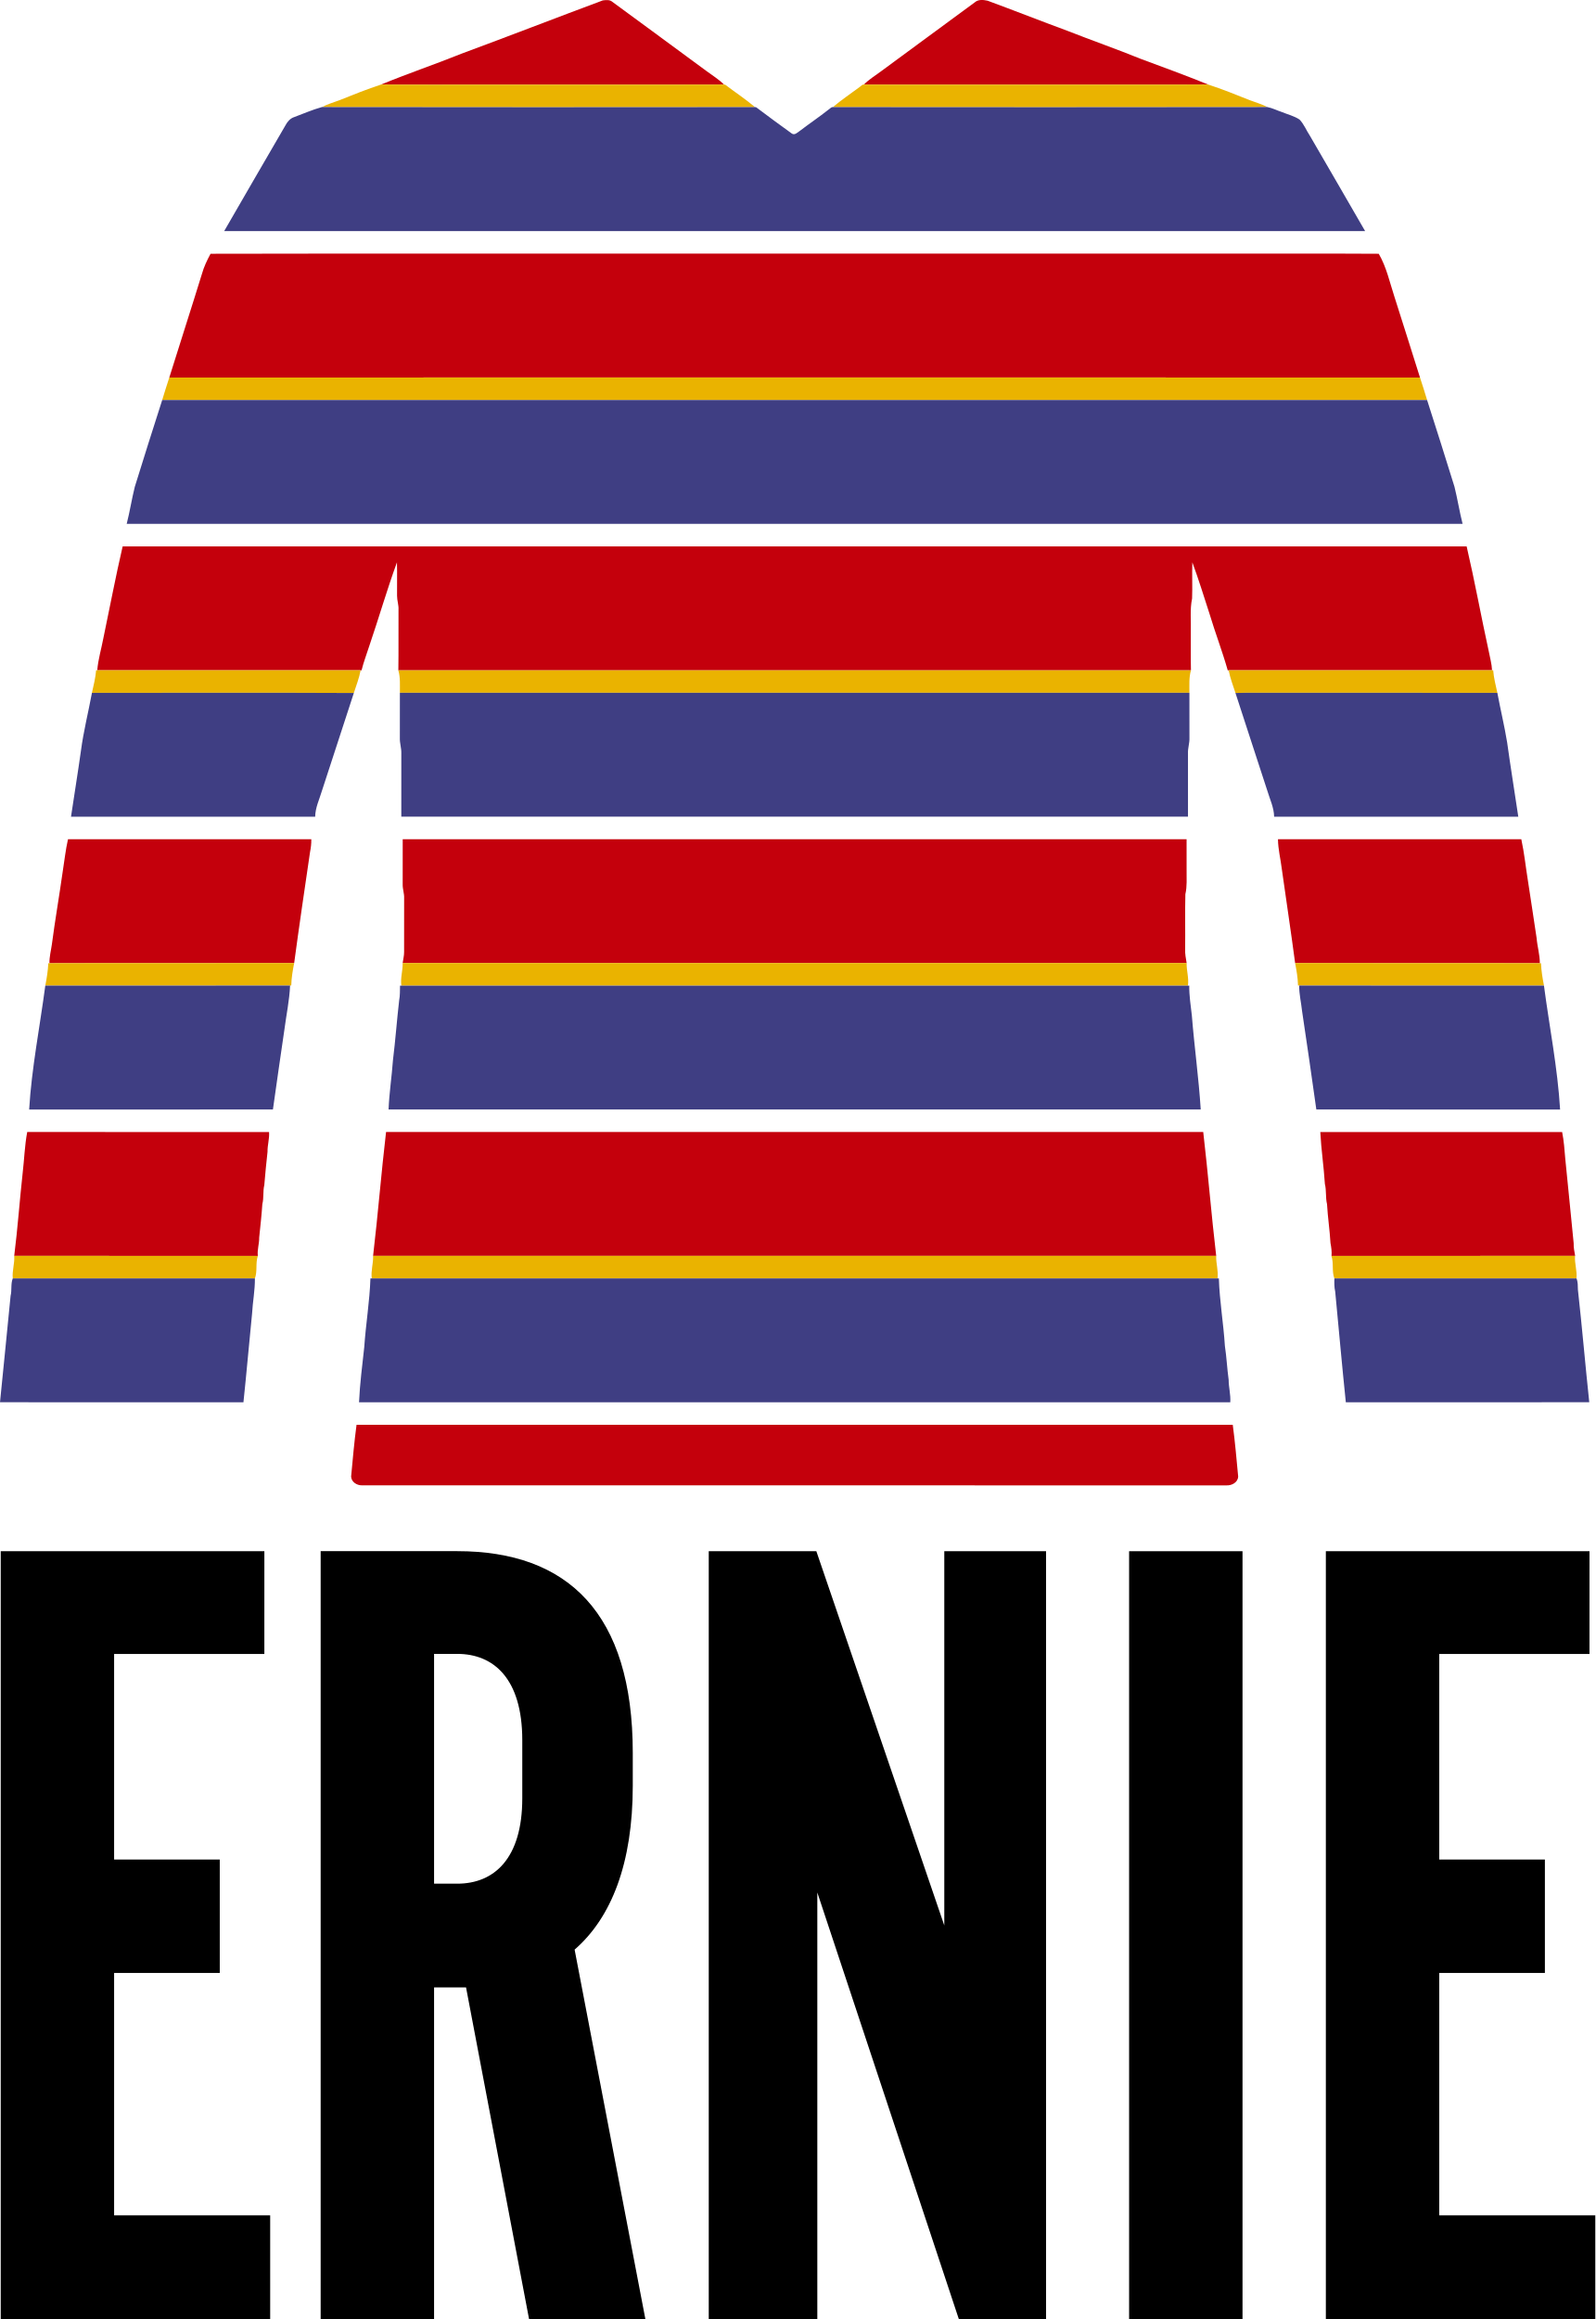
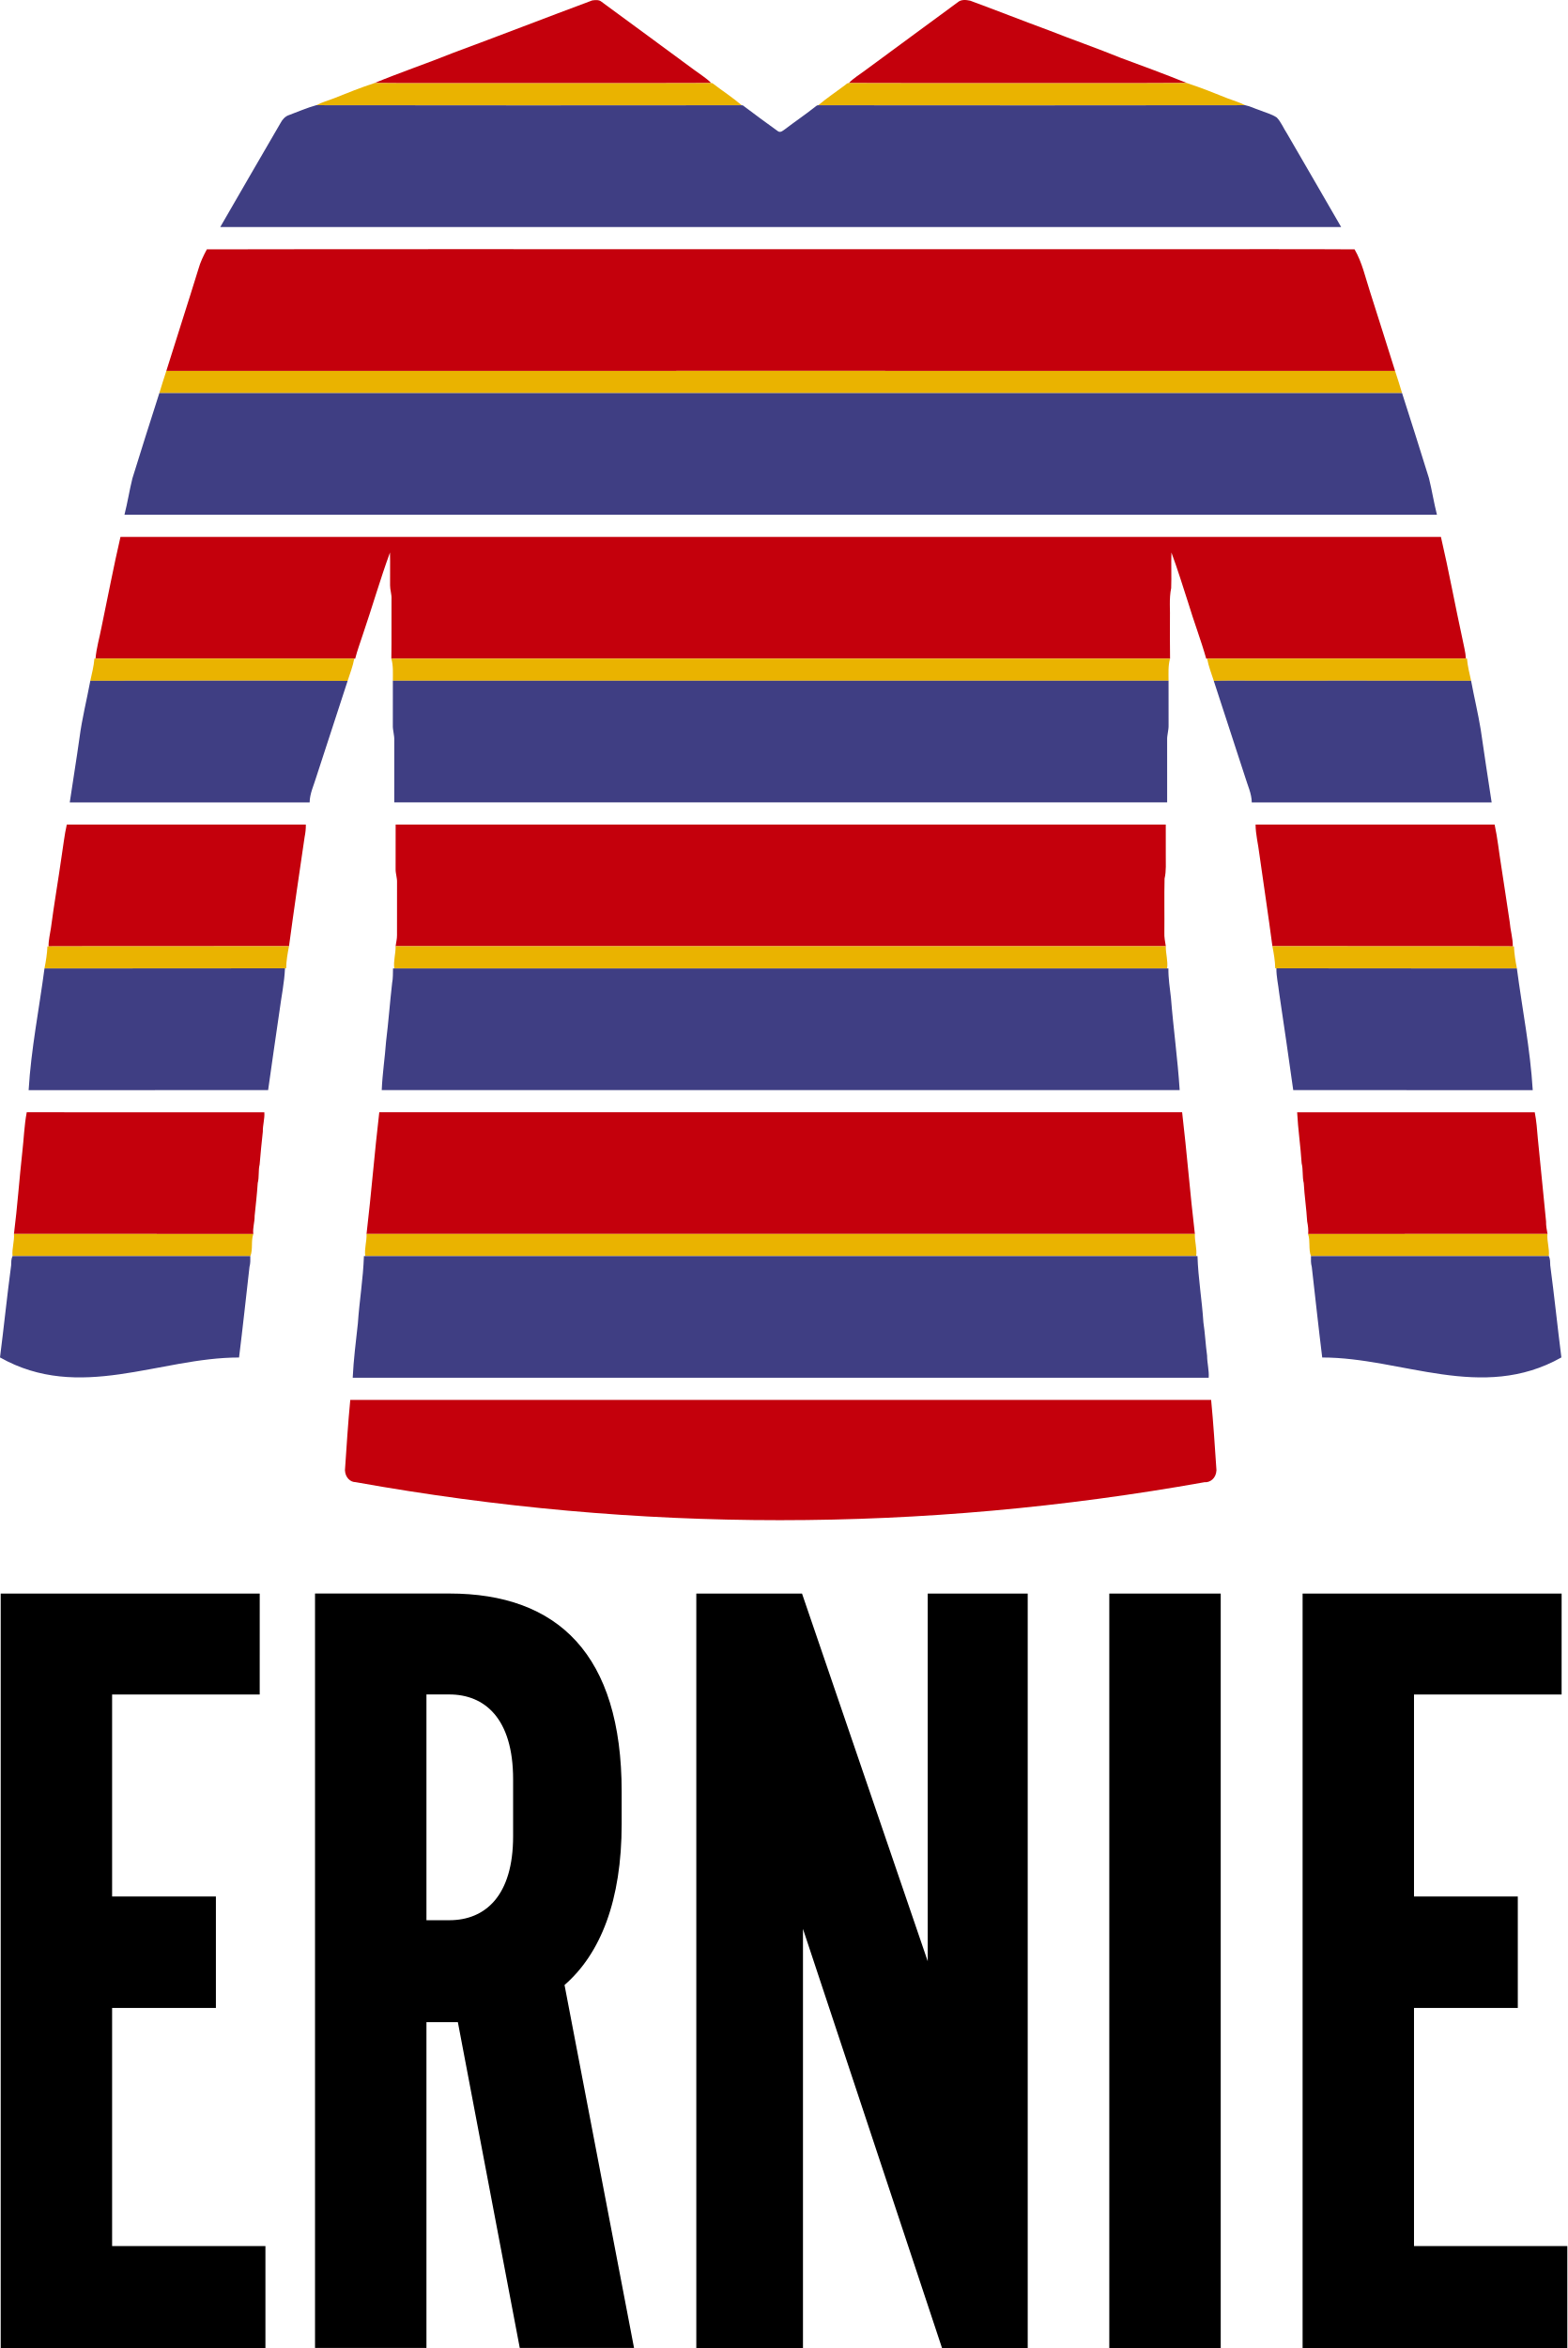
- <svg xmlns="http://www.w3.org/2000/svg" width="83.614mm" height="121.51mm" version="1.1" viewBox="0 0 83.614 121.51">
-   <g transform="translate(-61.483 -100.43)">
-     <text fill="#000000" font-family="sans-serif" font-size="10.583px" style="line-height:1.25;shape-inside:url(#rect26);white-space:pre" xml:space="preserve" />
-     <text font-family="OPTIAlternateOne" font-size="50.8px" style="line-height:1.25;shape-inside:url(#rect32);white-space:pre" xml:space="preserve" />
-     <g stroke-width=".265">
-       <path transform="translate(-1.125e-6)" d="m75.339 181.71h-13.818v40.234h14.122v-5.436h-8.179v-12.7h5.537v-5.944h-5.537v-10.77h7.874z" />
-       <path transform="translate(-1.125e-6)" d="m88.856 194.66c0 3.15-1.473 4.47-3.404 4.47h-1.219v-12.04h1.219c1.88 0 3.404 1.27 3.404 4.521zm2.743 7.925c1.93-1.676 3.048-4.521 3.048-8.585v-1.727c0-7.315-3.404-10.566-9.195-10.566h-7.163v40.234h5.944v-17.374h1.676l3.302 17.374h6.096z" />
-       <path transform="translate(-1.125e-6)" d="m98.629 181.71v40.234h5.69v-22.352l7.417 22.352h4.572v-40.234h-5.334v19.609l-6.706-19.609z" />
-       <path transform="translate(-1.125e-6)" d="m120.66 181.71v40.234h5.944v-40.234z" />
-       <path transform="translate(-1.125e-6)" d="m144.79 181.71h-13.818v40.234h14.122v-5.436h-8.179v-12.7h5.537v-5.944h-5.537v-10.77h7.874z" />
-     </g>
-     <g id="#c4000cff" transform="matrix(.073761 0 0 .073761 55.002 96.089)" fill="#c4000c">
-       <path d="m415.87 96.95c33.53-12.41 66.85-25.35 100.34-37.82 2.23-0.25 4.82-0.63 6.67 0.96 22.29 16.42 44.67 32.73 66.93 49.2 4.19 3.15 8.77 5.86 12.47 9.62-56.76 0.21-113.52 0.03-170.28 0.09-24.41-0.07-48.82 0.16-73.23-0.13 18.85-7.79 38.2-14.3 57.1-21.92z" />
-       <path d="m780.53 60.49c2.48-2.19 6.1-1.79 9.09-1.13 18.94 6.98 37.72 14.39 56.66 21.37 17.3 6.82 34.88 12.92 52.1 19.93 16 5.93 32.04 11.78 47.85 18.21-46.74 0.3-93.49 0.04-140.23 0.13-34.76-0.06-69.52 0.11-104.28-0.09 3.69-3.76 8.28-6.47 12.47-9.63 22.07-16.32 44.25-32.49 66.34-48.79z" />
-       <path d="m237.47 239.12c123.17-0.27 246.35-0.04 369.52-0.12h334.01c42.18 0.08 84.35-0.15 126.53 0.12 5.46 9.37 7.74 20.08 11.07 30.3 6.08 19.2 12.23 38.39 18.24 57.62-296.23-0.07-592.45-0.07-888.68 0 7.66-24.58 15.63-49.06 23.2-73.66 1.39-5.02 3.66-9.7 6.11-14.26z" />
-       <path d="m175.01 447.01c318.32-0.02 636.65-0.01 954.98 0 5.74 24.67 10.26 49.62 15.68 74.37 0.84 4.52 2.17 8.99 2.36 13.61-62.38 0.04-124.75-0.03-187.12 0.03l-0.68 0.01c-3.85-13.58-8.94-26.79-13-40.32-3.95-12.16-7.71-24.41-12.15-36.4-0.3 8.56 0.15 17.14-0.18 25.7-1.65 7.89-0.63 15.99-0.9 23.99 0.05 9.01-0.11 18.02 0.09 27.03-187.73-0.05-375.45-0.05-563.18 0 0.22-14.36 0.01-28.72 0.11-43.08 0.2-3.35-1.05-6.55-1.03-9.89-0.09-7.91 0.16-15.83-0.07-23.75-7.12 19.48-12.84 39.44-19.55 59.07-1.86 5.88-4.12 11.65-5.6 17.65l-0.68-0.01c-62.37-0.06-124.74 0.01-187.12-0.03 0.62-7.7 2.9-15.16 4.33-22.73 4.58-21.75 8.67-43.61 13.71-65.25z" />
-       <path d="m136.18 655c57.63 0.02 115.26-0.03 172.88 0.02 0.07 3.07-0.29 6.12-0.9 9.13-3.86 26.26-7.73 52.52-11.27 78.82-57.96 0.13-115.92-0.1-173.88 0.11-0.12-4.51 1.09-8.91 1.71-13.34 2.25-17.17 5.23-34.22 7.65-51.36 1.27-7.79 2.04-15.68 3.81-23.38z" />
-       <path d="m374.01 655.01c185.66-0.01 371.32-0.01 556.98-0.01 0.02 7.33 0 14.66 0.01 22-0.08 5.7 0.44 11.47-0.88 17.08-0.31 12.97 0 25.96-0.15 38.94-0.17 3.35 0.51 6.65 1.05 9.95-185.68 0.05-371.36 0.05-557.04 0 0.34-2.64 1.06-5.24 1.02-7.91 0.02-12.7-0.03-25.4 0.02-38.1 0.17-3.36-1.13-6.56-1.03-9.91 0.02-10.68 0-21.36 0.02-32.04z" />
-       <path d="m995.93 655.02c57.63-0.05 115.26 0 172.89-0.02 2.13 9.72 3.1 19.64 4.7 29.45 2.01 13.61 4.23 27.19 6.19 40.82 0.48 5.97 2.31 11.8 2.28 17.81-57.96-0.21-115.92 0.02-173.88-0.11-2.94-22.25-6.32-44.46-9.44-66.69-0.84-7.09-2.68-14.09-2.74-21.26z" />
-       <path d="m107.21 862.99c57.28 0.03 114.56-0.02 171.84 0.03 0.35 4.72-1.2 9.28-1.09 13.99-0.88 7.9-1.65 15.81-2.3 23.73-1.08 4.43-0.24 9.06-1.39 13.49-0.52 7.94-1.43 15.84-2.24 23.75 0.1 4.39-1.5 8.63-0.96 13.04-57.7-0.07-115.4 0.03-173.1-0.05 2.47-19.6 3.84-39.33 6.01-58.97 1.14-9.66 1.41-19.43 3.23-29.01z" />
-       <path d="m362.18 862.99c193.55 0.02 387.09 0.02 580.64 0 3.44 29.29 5.75 58.69 9.21 87.98-199.69 0.05-399.37 0.05-599.06 0 3.46-29.29 5.77-58.69 9.21-87.98z" />
-       <path d="m1026 863.02c57.28-0.05 114.56 0 171.84-0.02 1.24 6.27 1.71 12.66 2.23 19.03 2.12 19.97 3.87 39.96 5.96 59.94-0.08 3.04 0.48 6.02 1.05 9-57.7 0.08-115.4-0.02-173.1 0.05 0.27-3.08-0.16-6.12-0.74-9.12-0.53-9.26-1.95-18.42-2.46-27.67-1.16-4.71-0.34-9.62-1.52-14.33-0.77-12.33-2.64-24.56-3.26-36.88z" />
-       <path d="m341.2 1071c207.53 0.02 415.07 0.02 622.6 0 1.64 12.23 2.69 24.51 3.85 36.78-0.26 4.28-4.72 6.5-8.58 6.24-204.71-0.04-409.42 0.03-614.12-0.03-3.61 0-7.36-2.35-7.6-6.21 1.16-12.28 2.21-24.56 3.85-36.78z" />
-     </g>
-     <g id="#eab300ff" transform="matrix(.073761 0 0 .073761 55.002 96.089)" fill="#eab300">
-       <path d="m329.04 130.05c9.82-3.96 19.69-7.88 29.73-11.18 24.41 0.29 48.82 0.06 73.23 0.13 56.76-0.06 113.52 0.12 170.28-0.09l0.81 0.07c7.05 5.36 14.47 10.26 21.25 15.96-102.58 0.08-205.17 0.14-307.75-0.03 3.96-2.06 8.28-3.3 12.45-4.86z" />
-       <path d="m698.67 120.66c0.99-0.59 1.75-1.86 3.05-1.75 34.76 0.2 69.52 0.03 104.28 0.09 46.74-0.09 93.49 0.17 140.23-0.13 10.04 3.3 19.91 7.22 29.73 11.18 4.17 1.56 8.48 2.8 12.46 4.86-102.92 0.17-205.85 0.11-308.76 0.03 6.05-5.12 12.67-9.53 19.01-14.28z" />
-       <path d="m208.16 327.04c296.23-0.07 592.45-0.07 888.68 0 1.84 5.28 3.35 10.66 5.04 15.99-299.59-0.05-599.17-0.05-898.76 0 1.69-5.33 3.2-10.71 5.04-15.99z" />
-       <path d="m156.16 534.99h0.81c62.38 0.04 124.75-0.03 187.12 0.03-1 5.52-3.11 10.78-4.81 16.12-62.03-0.29-124.06-0.12-186.09-0.08 1.15-5.32 2.55-10.64 2.97-16.07z" />
-       <path d="m370.91 535.03c187.73-0.05 375.45-0.05 563.18 0-1.5 5.2-1.07 10.63-1.09 15.97h-561c-0.02-5.35 0.4-10.77-1.09-15.97z" />
-       <path d="m960.91 535.02c62.37-0.06 124.74 0.01 187.12-0.03h0.81c0.41 5.43 1.81 10.75 2.97 16.07-52.6-0.14-105.2-0.02-157.81-0.06-9.43 0.06-18.86-0.15-28.28 0.14-1.7-5.34-3.81-10.6-4.81-16.12z" />
-       <path d="m122.18 743.1 0.83-0.02c57.96-0.21 115.92 0.02 173.88-0.11-1.04 5.25-1.95 10.57-2.07 15.94l-0.84 0.02c-57.98 0.18-115.96-0.01-173.93 0.09 1.04-5.25 1.89-10.57 2.13-15.92z" />
-       <path d="m373.98 742.97c185.68 0.05 371.36 0.05 557.04 0-0.12 5.39 1.69 10.62 0.94 16.06-186.31-0.05-372.61-0.05-558.92 0-0.75-5.44 1.06-10.67 0.94-16.06z" />
-       <path d="m1008.1 742.97c57.96 0.13 115.92-0.1 173.88 0.11l0.83 0.02c0.23 5.35 1.08 10.67 2.13 15.92-57.97-0.09-115.95 0.09-173.92-0.09l-0.85-0.02c-0.13-5.37-1.04-10.69-2.07-15.94z" />
-       <path d="m97.97 950.97c57.7 0.08 115.4-0.02 173.1 0.05-1.79 5.2-0.15 10.84-2.09 15.96-57.35 0.03-114.69 0.03-172.03 0.01-0.57-5.43 1.43-10.62 1.02-16.02z" />
-       <path d="m352.97 950.97c199.69 0.05 399.37 0.05 599.06 0-0.23 5.38 1.68 10.59 0.94 16.03h-600.94c-0.74-5.44 1.16-10.65 0.94-16.03z" />
-       <path d="m1033.9 951.02c57.7-0.07 115.4 0.03 173.1-0.05-0.42 5.4 1.59 10.59 1.02 16.02-57.34 0.02-114.68 0.02-172.03-0.01-1.94-5.12-0.31-10.76-2.09-15.96z" />
-     </g>
-     <g id="#3f3e83ff" transform="matrix(.073761 0 0 .073761 55.002 96.089)" fill="#3f3e83">
-       <path d="m296.98 142c6.51-2.41 12.92-5.25 19.61-7.09 102.58 0.17 205.17 0.11 307.75 0.03l0.78 0.09c8.34 6.35 16.85 12.5 25.34 18.66 2.01 1.43 3.96-0.66 5.56-1.74 6.81-5.2 13.92-9.99 20.65-15.3 0.97-0.58 1.73-1.78 2.99-1.71 102.91 0.08 205.84 0.14 308.76-0.03 3.55 0.67 6.79 2.41 10.23 3.51 4.2 1.75 8.77 2.81 12.6 5.36 3.19 3.31 4.85 7.75 7.38 11.54 13.05 22.57 26.23 45.07 39.21 67.68h-810.68c14.45-25.13 29.07-50.17 43.62-75.25 1.36-2.56 3.35-4.84 6.2-5.75z" />
-       <path d="m203.12 343.03c299.59-0.05 599.17-0.05 898.76 0 6.54 20.53 13.15 41.03 19.47 61.62 2.17 8.72 3.53 17.63 5.76 26.34-316.41 0.02-632.81 0.02-949.22 0 2.23-8.71 3.58-17.62 5.76-26.34 6.32-20.59 12.93-41.1 19.47-61.62z" />
-       <path d="m153.19 551.06c62.03-0.04 124.06-0.21 186.09 0.08-7.49 23.17-15.15 46.29-22.66 69.46-1.8 6.08-4.72 11.96-4.81 18.41-57.83-0.01-115.66-0.03-173.49 0.01 2.3-15.59 4.87-31.14 7.05-46.75 1.81-13.88 5.27-27.46 7.82-41.21z" />
-       <path d="m372 551h561c0.01 10.68-0.02 21.36 0.02 32.04 0.15 3.68-1.19 7.22-1.04 10.91 0.03 15.01 0.03 30.03 0.01 45.04-186.33 0.02-372.65 0.02-558.98 0-0.02-15.01-0.02-30.02 0.01-45.03 0.14-3.69-1.2-7.24-1.04-10.92 0.04-10.68 0.01-21.36 0.02-32.04z" />
-       <path d="m965.72 551.14c9.42-0.29 18.85-0.08 28.28-0.14 52.61 0.04 105.21-0.08 157.81 0.06 2.18 11.75 5.02 23.37 6.95 35.18 2.46 17.62 5.29 35.19 7.92 52.78-57.83-0.04-115.66-0.02-173.49-0.01-0.09-6.45-3.01-12.33-4.81-18.4-7.51-23.17-15.17-46.29-22.66-69.47z" />
-       <path d="m120.05 759.02c57.97-0.1 115.95 0.09 173.93-0.09-0.43 10.42-2.66 20.7-3.99 31.05-2.84 18.99-5.48 38.02-8.2 57.02-57.73 0.01-115.47-0.04-173.21 0.03 1.77-29.56 7.6-58.68 11.47-88.01z" />
-       <path d="m372.11 759.04 0.93-0.01c186.31-0.05 372.61-0.05 558.92 0l0.93 0.01c-0.09 7.1 1.04 14.12 1.84 21.16 1.77 22.29 4.89 44.48 6.31 66.78-192.36 0.03-384.72 0.03-577.08 0 0.47-11.71 2.28-23.32 3.12-35.01 1.75-14.16 2.78-28.37 4.41-42.53 0.68-3.43 0.51-6.93 0.62-10.4z" />
-       <path d="m1011 758.93c57.97 0.18 115.95 0 173.92 0.09 3.87 29.33 9.7 58.45 11.47 88.01-57.74-0.07-115.48-0.02-173.21-0.03-3.33-23.35-6.6-46.72-10.15-70.05-0.63-6.01-2.11-11.96-2.03-18.02z" />
-       <path d="m96.95 966.99c57.34 0.02 114.68 0.02 172.03-0.01 0.1 8.39-1.56 16.67-2.01 25.04-2.14 20.99-3.88 42-6.13 62.99-57.65-0.05-115.31 0.06-172.97-0.05 2.63-25.2 4.96-50.4 7.52-75.6 1.03-4.08-0.03-8.43 1.56-12.37z" />
-       <path d="m351.07 967h0.96 600.94 0.96c0.48 16.02 3.27 31.89 4.27 47.9 1.22 8 1.57 16.1 2.68 24.12 0 5.36 1.54 10.58 1.15 15.96-206.35 0.03-412.71 0.03-619.06 0 0.6-13.11 2.3-26.17 3.72-39.23 1.09-16.29 3.85-32.44 4.38-48.75z" />
-       <path d="m1036 966.98c57.35 0.03 114.69 0.03 172.03 0.01 1.06 2.55 0.94 5.33 1.02 8.05 2.96 26.62 5.22 53.29 8.06 79.91-57.66 0.12-115.32 0.01-172.97 0.06-2.71-26.21-5.05-52.43-7.55-78.64-0.72-3.09-0.66-6.26-0.59-9.39z" />
-     </g>
+ <svg xmlns="http://www.w3.org/2000/svg" id="svg293" viewBox="0 0 83.61 125.219" version="1.1" height="125.219mm" width="83.61mm">
+   <defs id="defs297" />
+   <text y="-100.429" x="-61.484" fill="#000000" font-family="sans-serif" font-size="10.583px" style="line-height:1.25;white-space:pre;shape-inside:url(#rect26);" xml:space="preserve" id="text204" />
+   <text y="-100.429" x="-61.484" font-family="OPTIAlternateOne" font-size="50.8px" style="line-height:1.25;white-space:pre;shape-inside:url(#rect32);" xml:space="preserve" id="text206" />
+   <g transform="translate(-61.48369,-96.72479)" stroke-width=".265" id="g218">
+     <path transform="translate(-1.125e-6)" d="M 75.339,181.71 H 61.521 v 40.234 h 14.122 v -5.436 h -8.179 v -12.7 h 5.537 v -5.944 h -5.537 v -10.77 h 7.874 z" id="path208" />
+     <path transform="translate(-1.125e-6)" d="m 88.856,194.66 c 0,3.15 -1.473,4.47 -3.404,4.47 h -1.219 v -12.04 h 1.219 c 1.88,0 3.404,1.27 3.404,4.521 z m 2.743,7.925 c 1.93,-1.676 3.048,-4.521 3.048,-8.585 v -1.727 c 0,-7.315 -3.404,-10.566 -9.195,-10.566 h -7.163 v 40.234 h 5.944 v -17.374 h 1.676 l 3.302,17.374 h 6.096 z" id="path210" />
+     <path transform="translate(-1.125e-6)" d="m 98.629,181.71 v 40.234 h 5.69 v -22.352 l 7.417,22.352 h 4.572 V 181.71 h -5.334 v 19.609 l -6.706,-19.609 z" id="path212" />
+     <path transform="translate(-1.125e-6)" d="m 120.66,181.71 v 40.234 h 5.944 V 181.71 Z" id="path214" />
+     <path transform="translate(-1.125e-6)" d="m 144.79,181.71 h -13.818 v 40.234 h 14.122 v -5.436 h -8.179 v -12.7 h 5.537 v -5.944 h -5.537 v -10.77 h 7.874 z" id="path216" />
+   </g>
+   <g id="#c4000cff" transform="matrix(0.073761,0,0,0.073761,-6.481687,-4.339954)" fill="#c4000c">
+     <path d="M 415.87,96.95 C 449.4,84.54 482.72,71.6 516.21,59.13 c 2.23,-0.25 4.82,-0.63 6.67,0.96 22.29,16.42 44.67,32.73 66.93,49.2 4.19,3.15 8.77,5.86 12.47,9.62 -56.76,0.21 -113.52,0.03 -170.28,0.09 -24.41,-0.07 -48.82,0.16 -73.23,-0.13 18.85,-7.79 38.2,-14.3 57.1,-21.92 z" id="path220" />
+     <path d="m 780.53,60.49 c 2.48,-2.19 6.1,-1.79 9.09,-1.13 18.94,6.98 37.72,14.39 56.66,21.37 17.3,6.82 34.88,12.92 52.1,19.93 16,5.93 32.04,11.78 47.85,18.21 -46.74,0.3 -93.49,0.04 -140.23,0.13 -34.76,-0.06 -69.52,0.11 -104.28,-0.09 3.69,-3.76 8.28,-6.47 12.47,-9.63 22.07,-16.32 44.25,-32.49 66.34,-48.79 z" id="path222" />
+     <path d="M 237.47,239.12 C 360.64,238.85 483.82,239.08 606.99,239 H 941 c 42.18,0.08 84.35,-0.15 126.53,0.12 5.46,9.37 7.74,20.08 11.07,30.3 6.08,19.2 12.23,38.39 18.24,57.62 -296.23,-0.07 -592.45,-0.07 -888.68,0 7.66,-24.58 15.63,-49.06 23.2,-73.66 1.39,-5.02 3.66,-9.7 6.11,-14.26 z" id="path224" />
+     <path d="m 175.01,447.01 c 318.32,-0.02 636.65,-0.01 954.98,0 5.74,24.67 10.26,49.62 15.68,74.37 0.84,4.52 2.17,8.99 2.36,13.61 -62.38,0.04 -124.75,-0.03 -187.12,0.03 l -0.68,0.01 c -3.85,-13.58 -8.94,-26.79 -13,-40.32 -3.95,-12.16 -7.71,-24.41 -12.15,-36.4 -0.3,8.56 0.15,17.14 -0.18,25.7 -1.65,7.89 -0.63,15.99 -0.9,23.99 0.05,9.01 -0.11,18.02 0.09,27.03 -187.73,-0.05 -375.45,-0.05 -563.18,0 0.22,-14.36 0.01,-28.72 0.11,-43.08 0.2,-3.35 -1.05,-6.55 -1.03,-9.89 -0.09,-7.91 0.16,-15.83 -0.07,-23.75 -7.12,19.48 -12.84,39.44 -19.55,59.07 -1.86,5.88 -4.12,11.65 -5.6,17.65 l -0.68,-0.01 c -62.37,-0.06 -124.74,0.01 -187.12,-0.03 0.62,-7.7 2.9,-15.16 4.33,-22.73 4.58,-21.75 8.67,-43.61 13.71,-65.25 z" id="path226" />
+     <path d="m 136.18,655 c 57.63,0.02 115.26,-0.03 172.88,0.02 0.07,3.07 -0.29,6.12 -0.9,9.13 -3.86,26.26 -7.73,52.52 -11.27,78.82 -57.96,0.13 -115.92,-0.1 -173.88,0.11 -0.12,-4.51 1.09,-8.91 1.71,-13.34 2.25,-17.17 5.23,-34.22 7.65,-51.36 1.27,-7.79 2.04,-15.68 3.81,-23.38 z" id="path228" />
+     <path d="M 374.01,655.01 C 559.67,655 745.33,655 930.99,655 c 0.02,7.33 0,14.66 0.01,22 -0.08,5.7 0.44,11.47 -0.88,17.08 -0.31,12.97 0,25.96 -0.15,38.94 -0.17,3.35 0.51,6.65 1.05,9.95 -185.68,0.05 -371.36,0.05 -557.04,0 0.34,-2.64 1.06,-5.24 1.02,-7.91 0.02,-12.7 -0.03,-25.4 0.02,-38.1 0.17,-3.36 -1.13,-6.56 -1.03,-9.91 0.02,-10.68 0,-21.36 0.02,-32.04 z" id="path230" />
+     <path d="m 995.93,655.02 c 57.63,-0.05 115.26,0 172.89,-0.02 2.13,9.72 3.1,19.64 4.7,29.45 2.01,13.61 4.23,27.19 6.19,40.82 0.48,5.97 2.31,11.8 2.28,17.81 -57.96,-0.21 -115.92,0.02 -173.88,-0.11 -2.94,-22.25 -6.32,-44.46 -9.44,-66.69 -0.84,-7.09 -2.68,-14.09 -2.74,-21.26 z" id="path232" />
+     <path d="m 107.21,862.99 c 57.28,0.03 114.56,-0.02 171.84,0.03 0.35,4.72 -1.2,9.28 -1.09,13.99 -0.88,7.9 -1.65,15.81 -2.3,23.73 -1.08,4.43 -0.24,9.06 -1.39,13.49 -0.52,7.94 -1.43,15.84 -2.24,23.75 0.1,4.39 -1.5,8.63 -0.96,13.04 -57.7,-0.07 -115.4,0.03 -173.1,-0.05 2.47,-19.6 3.84,-39.33 6.01,-58.97 1.14,-9.66 1.41,-19.43 3.23,-29.01 z" id="path234" />
+     <path d="m 362.18,862.99 c 193.55,0.02 387.09,0.02 580.64,0 3.44,29.29 5.75,58.69 9.21,87.98 -199.69,0.05 -399.37,0.05 -599.06,0 3.46,-29.29 5.77,-58.69 9.21,-87.98 z" id="path236" />
+     <path d="m 1026,863.02 c 57.28,-0.05 114.56,0 171.84,-0.02 1.24,6.27 1.71,12.66 2.23,19.03 2.12,19.97 3.87,39.96 5.96,59.94 -0.08,3.04 0.48,6.02 1.05,9 -57.7,0.08 -115.4,-0.02 -173.1,0.05 0.27,-3.08 -0.16,-6.12 -0.74,-9.12 -0.53,-9.26 -1.95,-18.42 -2.46,-27.67 -1.16,-4.71 -0.34,-9.62 -1.52,-14.33 -0.77,-12.33 -2.64,-24.56 -3.26,-36.88 z" id="path238" />
+     <path style="stroke-width:1.176" d="m 341.2,1071 c 207.53,0.027 415.07,0.027 622.6,0 1.64,16.91 2.69,33.889 3.85,50.854 -0.26,5.918 -4.72,8.987 -8.58,8.628 -204.71,36.584 -409.42,36.681 -614.12,-0.042 -3.61,0 -7.36,-3.249 -7.6,-8.586 1.16,-16.979 2.21,-33.958 3.85,-50.854 z" id="path240" />
+   </g>
+   <g id="#eab300ff" transform="matrix(0.073761,0,0,0.073761,-6.481687,-4.339954)" fill="#eab300">
+     <path d="m 329.04,130.05 c 9.82,-3.96 19.69,-7.88 29.73,-11.18 24.41,0.29 48.82,0.06 73.23,0.13 56.76,-0.06 113.52,0.12 170.28,-0.09 l 0.81,0.07 c 7.05,5.36 14.47,10.26 21.25,15.96 -102.58,0.08 -205.17,0.14 -307.75,-0.03 3.96,-2.06 8.28,-3.3 12.45,-4.86 z" id="path243" />
+     <path d="m 698.67,120.66 c 0.99,-0.59 1.75,-1.86 3.05,-1.75 34.76,0.2 69.52,0.03 104.28,0.09 46.74,-0.09 93.49,0.17 140.23,-0.13 10.04,3.3 19.91,7.22 29.73,11.18 4.17,1.56 8.48,2.8 12.46,4.86 -102.92,0.17 -205.85,0.11 -308.76,0.03 6.05,-5.12 12.67,-9.53 19.01,-14.28 z" id="path245" />
+     <path d="m 208.16,327.04 c 296.23,-0.07 592.45,-0.07 888.68,0 1.84,5.28 3.35,10.66 5.04,15.99 -299.59,-0.05 -599.17,-0.05 -898.76,0 1.69,-5.33 3.2,-10.71 5.04,-15.99 z" id="path247" />
+     <path d="m 156.16,534.99 h 0.81 c 62.38,0.04 124.75,-0.03 187.12,0.03 -1,5.52 -3.11,10.78 -4.81,16.12 -62.03,-0.29 -124.06,-0.12 -186.09,-0.08 1.15,-5.32 2.55,-10.64 2.97,-16.07 z" id="path249" />
+     <path d="m 370.91,535.03 c 187.73,-0.05 375.45,-0.05 563.18,0 -1.5,5.2 -1.07,10.63 -1.09,15.97 H 372 c -0.02,-5.35 0.4,-10.77 -1.09,-15.97 z" id="path251" />
+     <path d="m 960.91,535.02 c 62.37,-0.06 124.74,0.01 187.12,-0.03 h 0.81 c 0.41,5.43 1.81,10.75 2.97,16.07 -52.6,-0.14 -105.2,-0.02 -157.81,-0.06 -9.43,0.06 -18.86,-0.15 -28.28,0.14 -1.7,-5.34 -3.81,-10.6 -4.81,-16.12 z" id="path253" />
+     <path d="m 122.18,743.1 0.83,-0.02 c 57.96,-0.21 115.92,0.02 173.88,-0.11 -1.04,5.25 -1.95,10.57 -2.07,15.94 l -0.84,0.02 c -57.98,0.18 -115.96,-0.01 -173.93,0.09 1.04,-5.25 1.89,-10.57 2.13,-15.92 z" id="path255" />
+     <path d="m 373.98,742.97 c 185.68,0.05 371.36,0.05 557.04,0 -0.12,5.39 1.69,10.62 0.94,16.06 -186.31,-0.05 -372.61,-0.05 -558.92,0 -0.75,-5.44 1.06,-10.67 0.94,-16.06 z" id="path257" />
+     <path d="m 1008.1,742.97 c 57.96,0.13 115.92,-0.1 173.88,0.11 l 0.83,0.02 c 0.23,5.35 1.08,10.67 2.13,15.92 -57.97,-0.09 -115.95,0.09 -173.92,-0.09 l -0.85,-0.02 c -0.13,-5.37 -1.04,-10.69 -2.07,-15.94 z" id="path259" />
+     <path d="m 97.97,950.97 c 57.7,0.08 115.4,-0.02 173.1,0.05 -1.79,5.2 -0.15,10.84 -2.09,15.96 -57.35,0.03 -114.69,0.03 -172.03,0.01 -0.57,-5.43 1.43,-10.62 1.02,-16.02 z" id="path261" />
+     <path d="m 352.97,950.97 c 199.69,0.05 399.37,0.05 599.06,0 -0.23,5.38 1.68,10.59 0.94,16.03 H 352.03 c -0.74,-5.44 1.16,-10.65 0.94,-16.03 z" id="path263" />
+     <path d="m 1033.9,951.02 c 57.7,-0.07 115.4,0.03 173.1,-0.05 -0.42,5.4 1.59,10.59 1.02,16.02 -57.34,0.02 -114.68,0.02 -172.03,-0.01 -1.94,-5.12 -0.31,-10.76 -2.09,-15.96 z" id="path265" />
+   </g>
+   <g id="#3f3e83ff" transform="matrix(0.073761,0,0,0.073761,-6.481687,-4.339954)" fill="#3f3e83">
+     <path d="m 296.98,142 c 6.51,-2.41 12.92,-5.25 19.61,-7.09 102.58,0.17 205.17,0.11 307.75,0.03 l 0.78,0.09 c 8.34,6.35 16.85,12.5 25.34,18.66 2.01,1.43 3.96,-0.66 5.56,-1.74 6.81,-5.2 13.92,-9.99 20.65,-15.3 0.97,-0.58 1.73,-1.78 2.99,-1.71 102.91,0.08 205.84,0.14 308.76,-0.03 3.55,0.67 6.79,2.41 10.23,3.51 4.2,1.75 8.77,2.81 12.6,5.36 3.19,3.31 4.85,7.75 7.38,11.54 13.05,22.57 26.23,45.07 39.21,67.68 H 247.16 c 14.45,-25.13 29.07,-50.17 43.62,-75.25 1.36,-2.56 3.35,-4.84 6.2,-5.75 z" id="path268" />
+     <path d="m 203.12,343.03 c 299.59,-0.05 599.17,-0.05 898.76,0 6.54,20.53 13.15,41.03 19.47,61.62 2.17,8.72 3.53,17.63 5.76,26.34 -316.41,0.02 -632.81,0.02 -949.22,0 2.23,-8.71 3.58,-17.62 5.76,-26.34 6.32,-20.59 12.93,-41.1 19.47,-61.62 z" id="path270" />
+     <path d="m 153.19,551.06 c 62.03,-0.04 124.06,-0.21 186.09,0.08 -7.49,23.17 -15.15,46.29 -22.66,69.46 -1.8,6.08 -4.72,11.96 -4.81,18.41 -57.83,-0.01 -115.66,-0.03 -173.49,0.01 2.3,-15.59 4.87,-31.14 7.05,-46.75 1.81,-13.88 5.27,-27.46 7.82,-41.21 z" id="path272" />
+     <path d="m 372,551 h 561 c 0.01,10.68 -0.02,21.36 0.02,32.04 0.15,3.68 -1.19,7.22 -1.04,10.91 0.03,15.01 0.03,30.03 0.01,45.04 -186.33,0.02 -372.65,0.02 -558.98,0 -0.02,-15.01 -0.02,-30.02 0.01,-45.03 0.14,-3.69 -1.2,-7.24 -1.04,-10.92 0.04,-10.68 0.01,-21.36 0.02,-32.04 z" id="path274" />
+     <path d="m 965.72,551.14 c 9.42,-0.29 18.85,-0.08 28.28,-0.14 52.61,0.04 105.21,-0.08 157.81,0.06 2.18,11.75 5.02,23.37 6.95,35.18 2.46,17.62 5.29,35.19 7.92,52.78 -57.83,-0.04 -115.66,-0.02 -173.49,-0.01 -0.09,-6.45 -3.01,-12.33 -4.81,-18.4 -7.51,-23.17 -15.17,-46.29 -22.66,-69.47 z" id="path276" />
+     <path d="m 120.05,759.02 c 57.97,-0.1 115.95,0.09 173.93,-0.09 -0.43,10.42 -2.66,20.7 -3.99,31.05 -2.84,18.99 -5.48,38.02 -8.2,57.02 -57.73,0.01 -115.47,-0.04 -173.21,0.03 1.77,-29.56 7.6,-58.68 11.47,-88.01 z" id="path278" />
+     <path d="m 372.11,759.04 0.93,-0.01 c 186.31,-0.05 372.61,-0.05 558.92,0 l 0.93,0.01 c -0.09,7.1 1.04,14.12 1.84,21.16 1.77,22.29 4.89,44.48 6.31,66.78 -192.36,0.03 -384.72,0.03 -577.08,0 0.47,-11.71 2.28,-23.32 3.12,-35.01 1.75,-14.16 2.78,-28.37 4.41,-42.53 0.68,-3.43 0.51,-6.93 0.62,-10.4 z" id="path280" />
+     <path d="m 1011,758.93 c 57.97,0.18 115.95,0 173.92,0.09 3.87,29.33 9.7,58.45 11.47,88.01 -57.74,-0.07 -115.48,-0.02 -173.21,-0.03 -3.33,-23.35 -6.6,-46.72 -10.15,-70.05 -0.63,-6.01 -2.11,-11.96 -2.03,-18.02 z" id="path282" />
+     <path d="m 351.07,967 h 0.96 600.94 0.96 c 0.48,16.02 3.27,31.89 4.27,47.9 1.22,8 1.57,16.1 2.68,24.12 0,5.36 1.54,10.58 1.15,15.96 -206.35,0.03 -412.71,0.03 -619.06,0 0.6,-13.11 2.3,-26.17 3.72,-39.23 1.09,-16.29 3.85,-32.44 4.38,-48.75 z" id="path286" />
+     <path style="stroke-width:0.913" d="m 1036,966.98 c 57.35,0.025 114.69,0.025 172.03,0.008 1.06,2.125 0.94,4.441 1.02,6.708 2.96,22.181 5.22,44.403 8.06,66.584 -57.66,32.49 -115.32,0.01 -172.97,0.05 -2.71,-21.839 -5.05,-43.686 -7.55,-65.525 -0.72,-2.575 -0.66,-5.216 -0.59,-7.824 z" id="path288" />
+     <path id="path288-78" d="m 268.901,966.98 c -57.324,0.025 -114.637,0.025 -171.951,0.01 -1.06,2.125 -0.94,4.441 -1.02,6.707 -2.959,22.181 -5.218,44.403 -8.056,66.584 57.633,32.49 115.267,0.01 172.89,0.05 2.709,-21.839 5.048,-43.687 7.547,-65.525 0.72,-2.575 0.66,-5.216 0.59,-7.824 z" style="stroke-width:0.913" />
  </g>
</svg>
